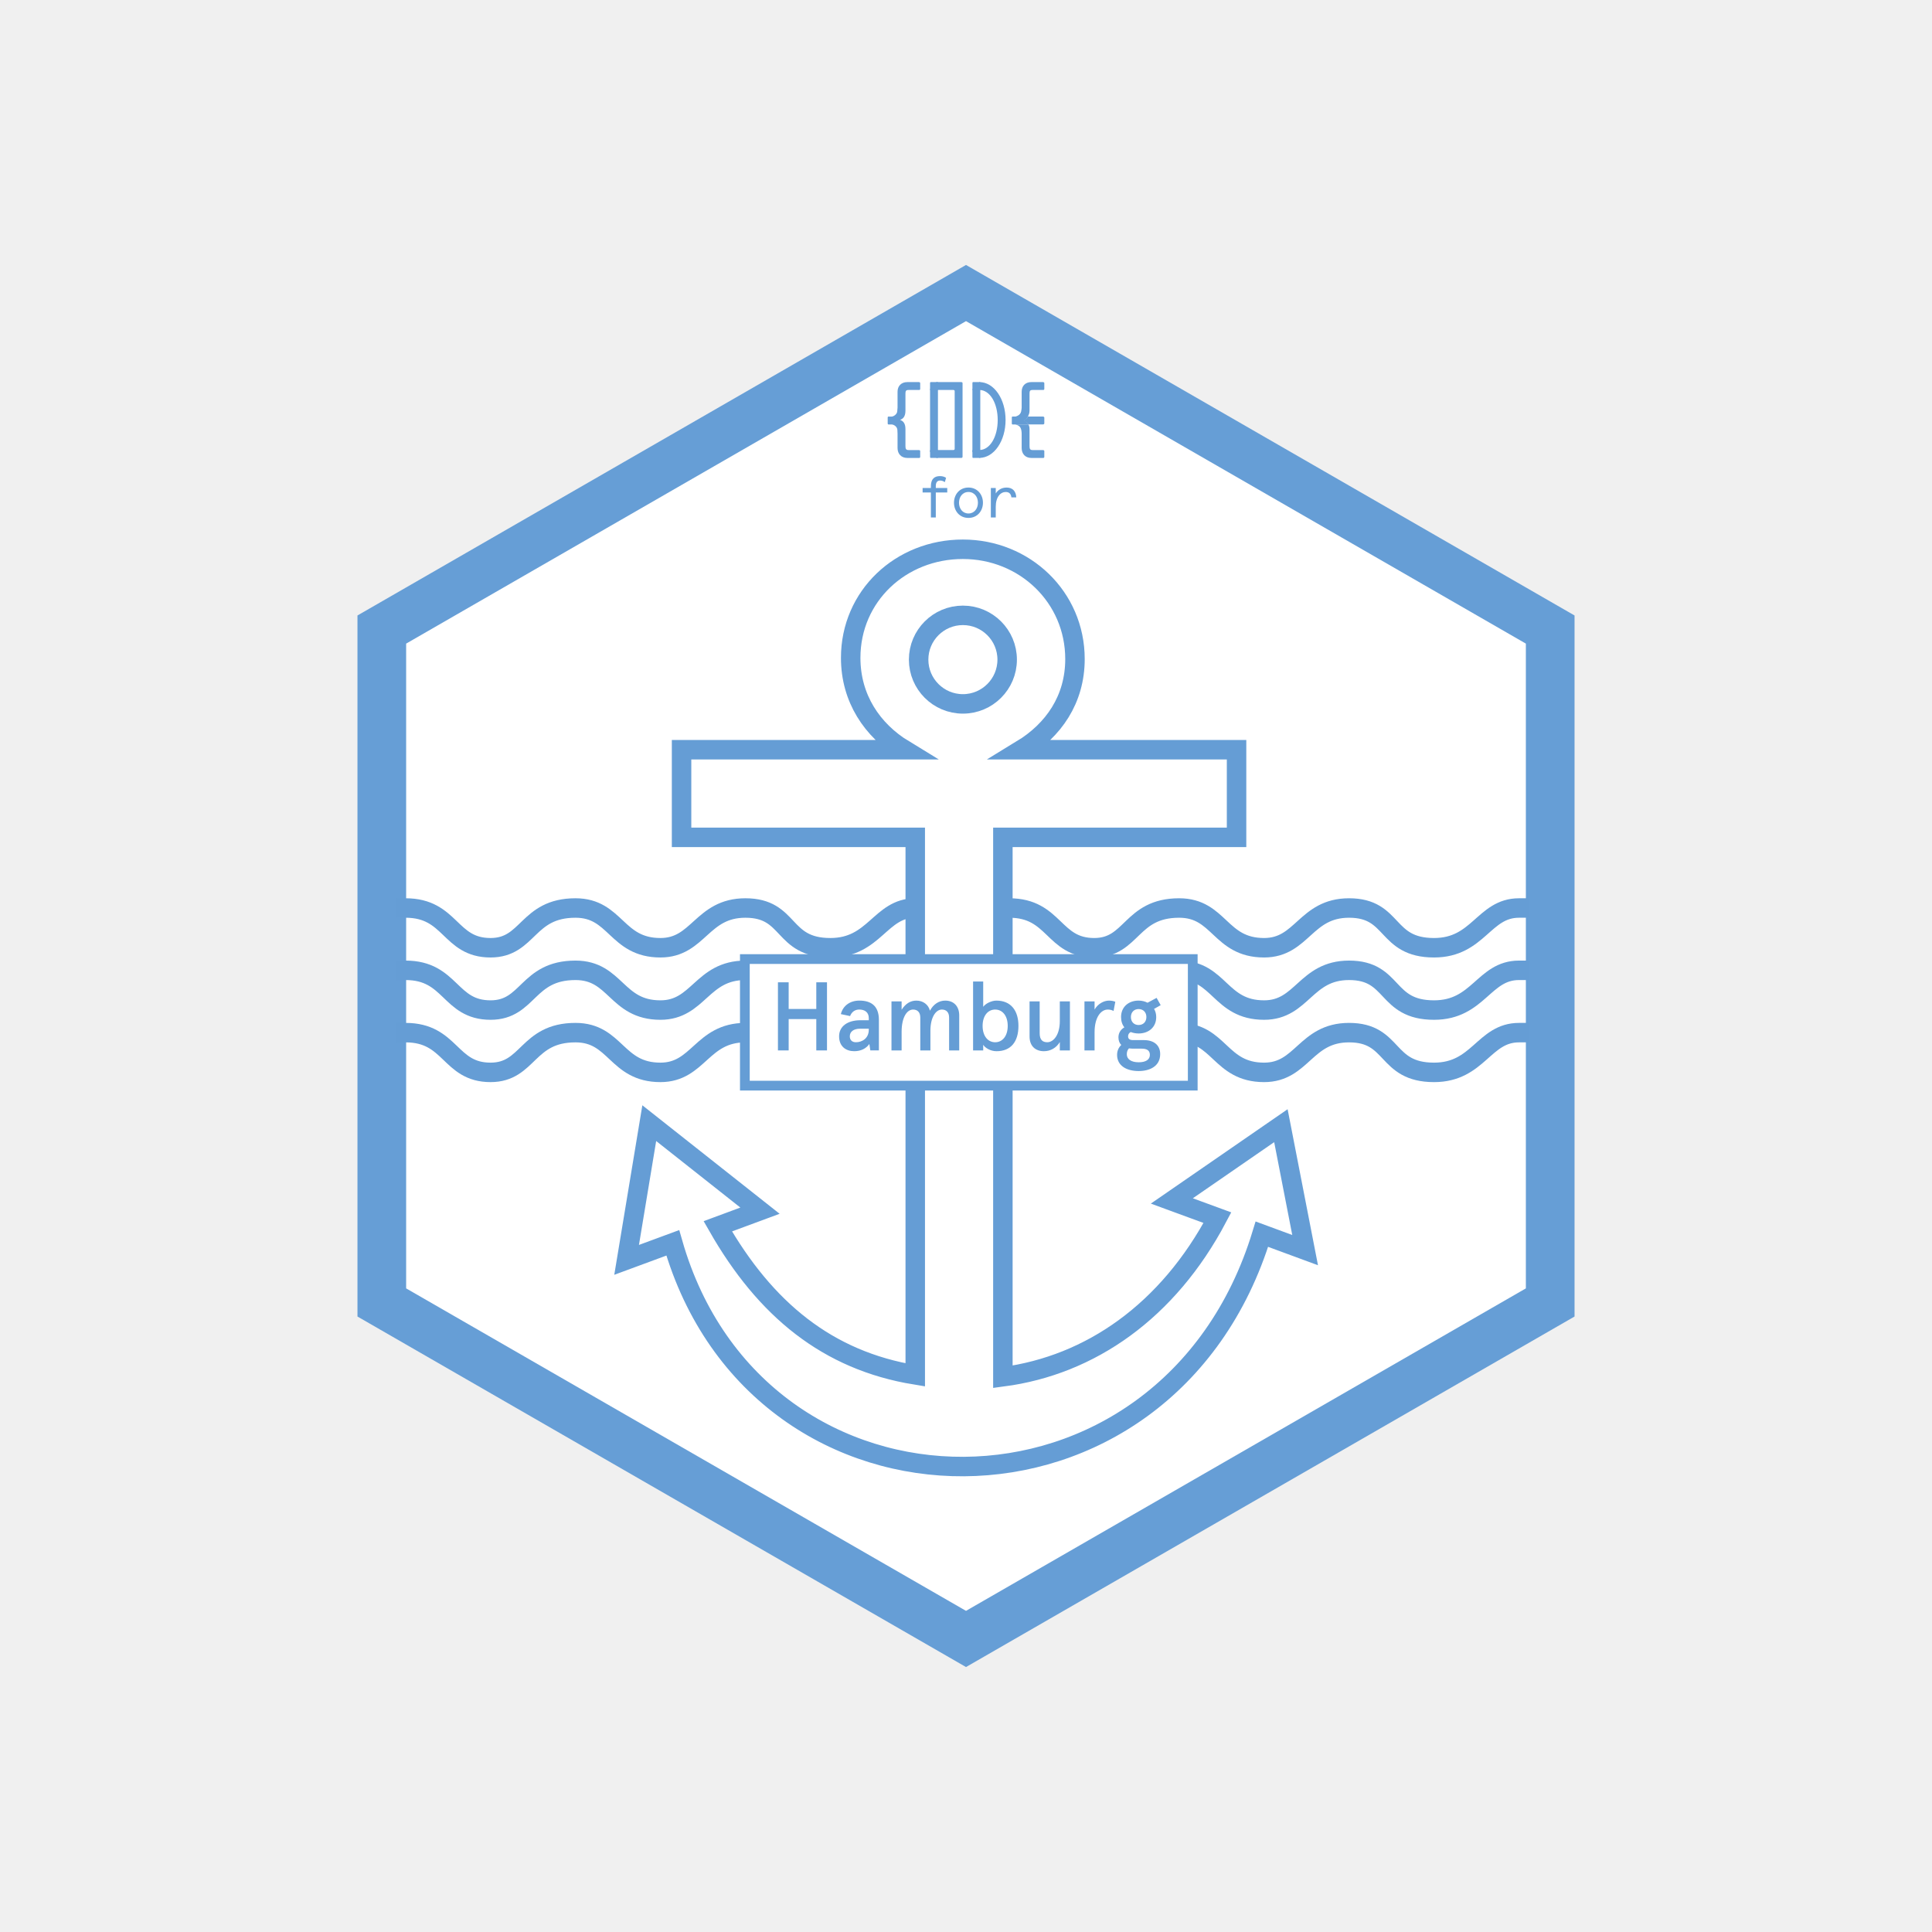
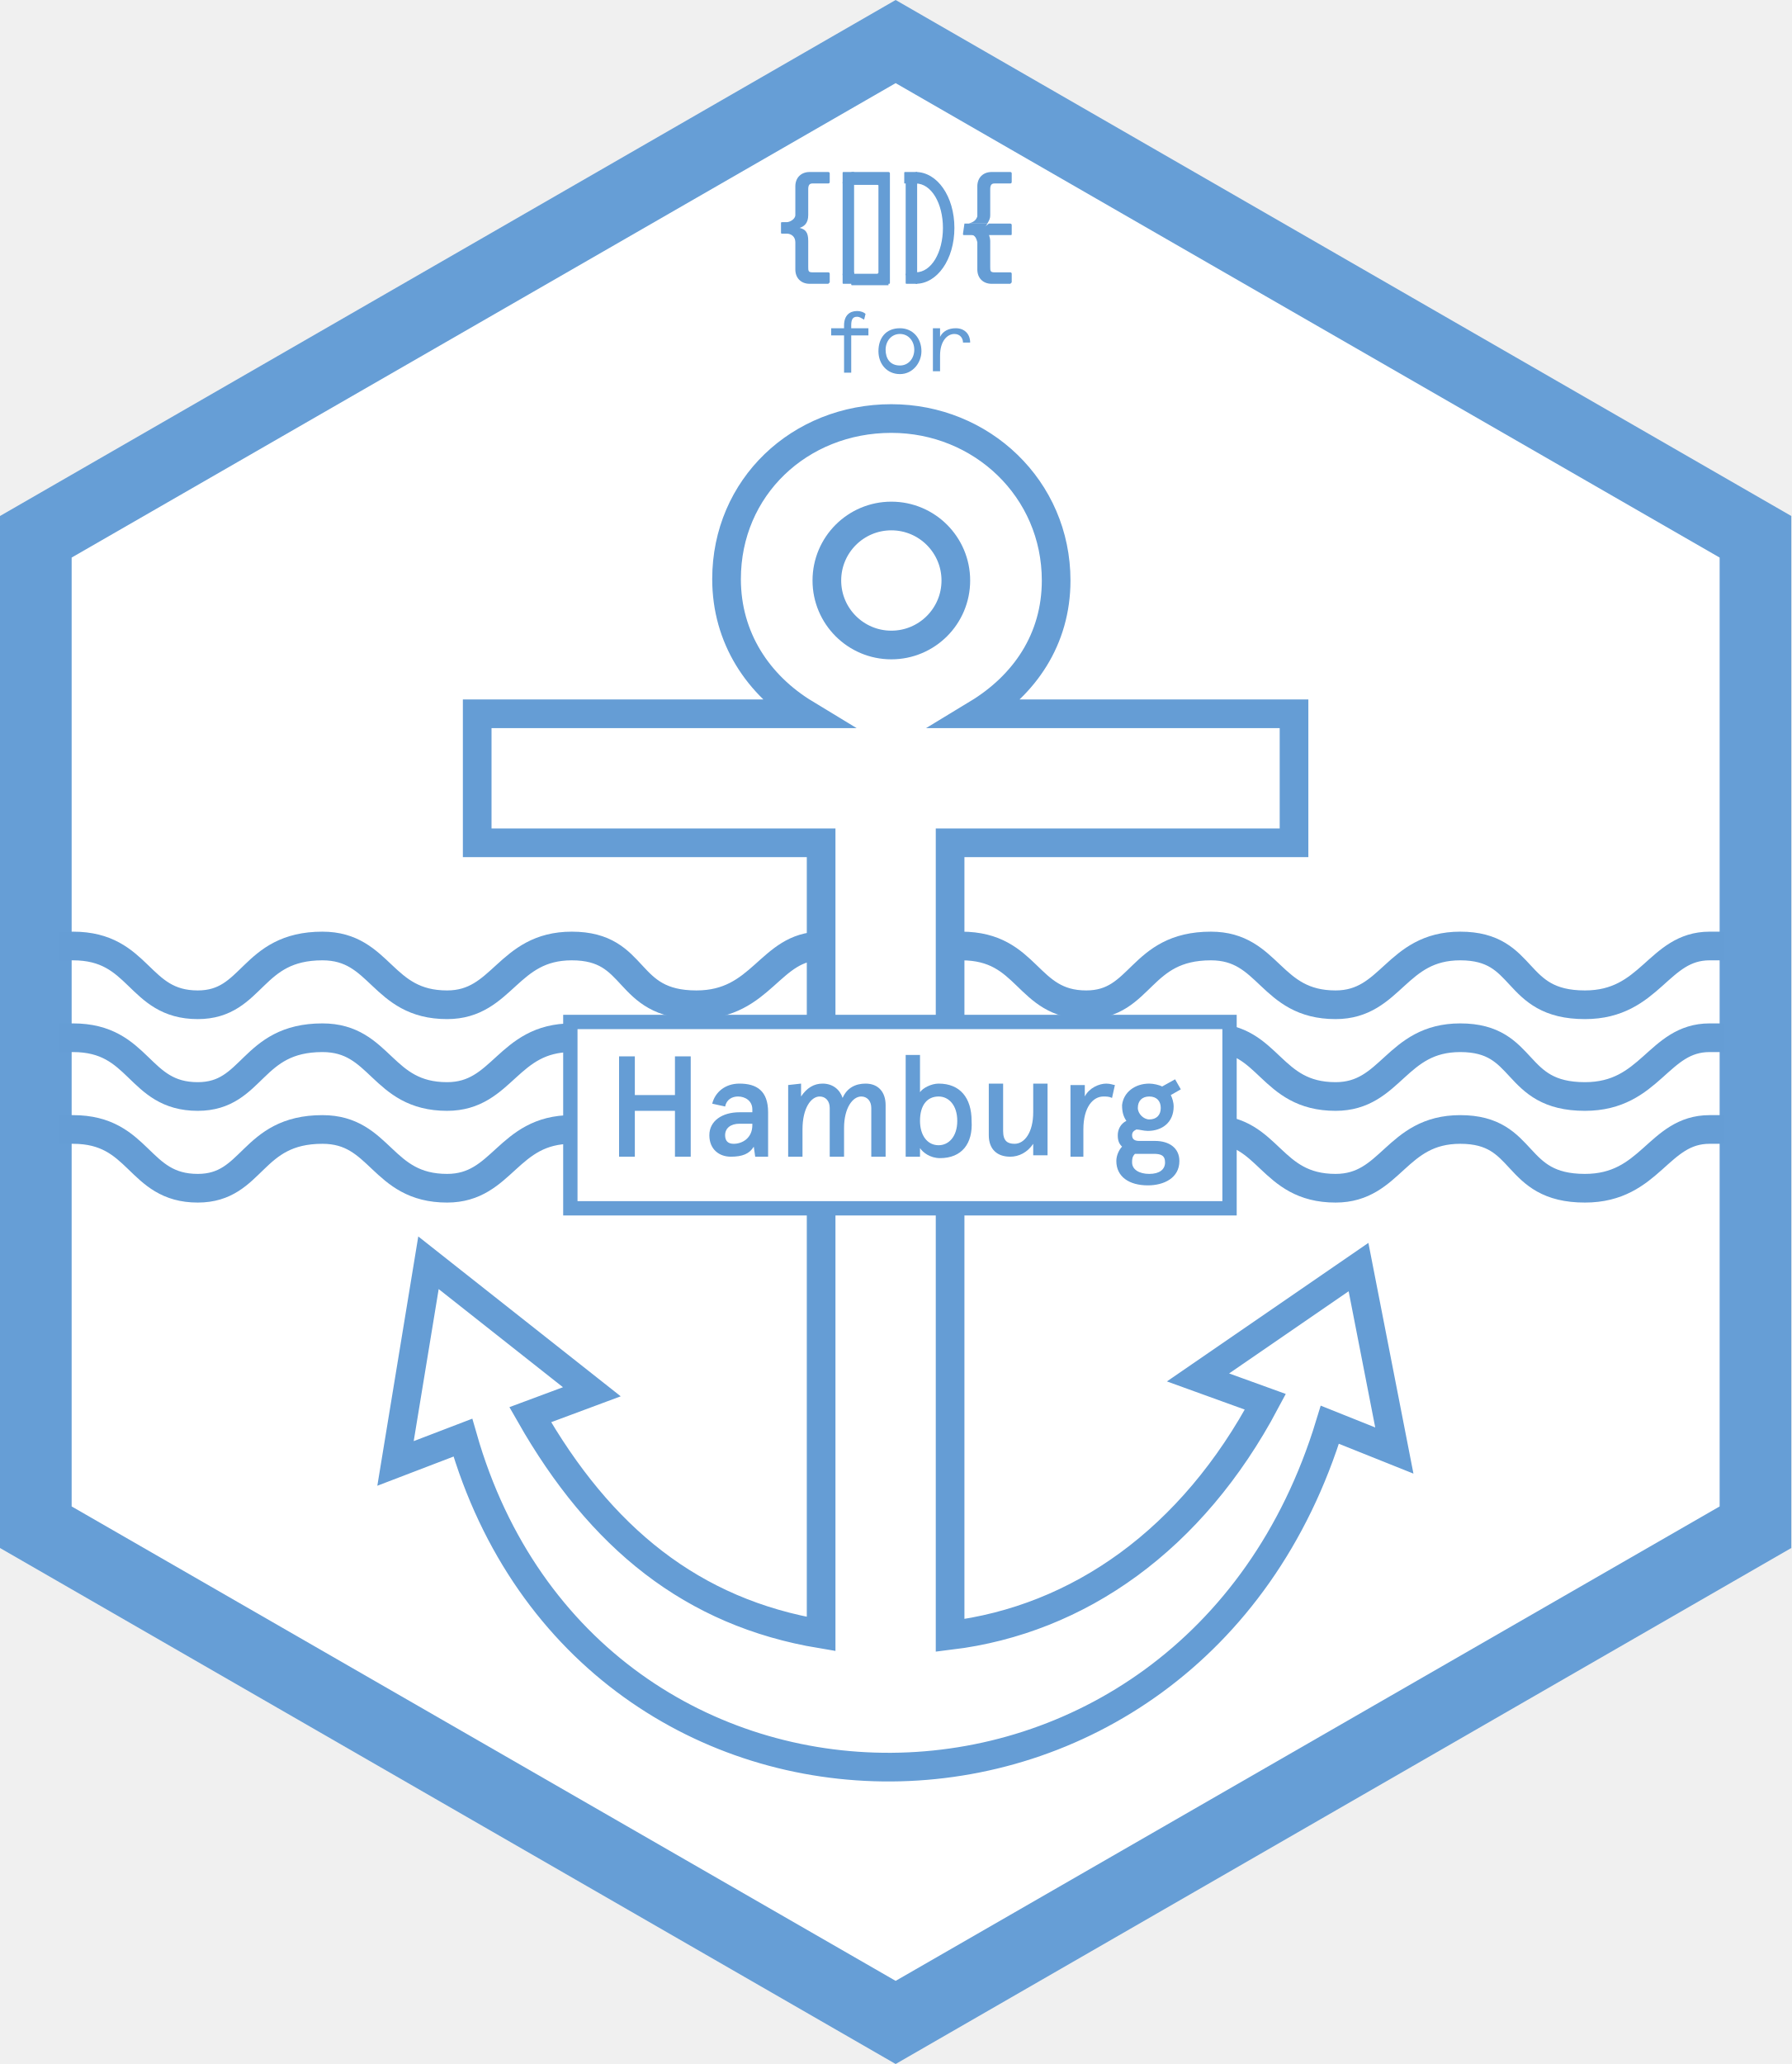
- <svg xmlns="http://www.w3.org/2000/svg" xmlns:xlink="http://www.w3.org/1999/xlink" version="1.1" id="Ebene_1" x="0px" y="0px" width="198.425px" height="198.425px" viewBox="0 0 198.425 198.425" enable-background="new 0 0 198.425 198.425" xml:space="preserve">
-   <polygon fill="#FFFFFF" points="39.213,133.768 39.213,64.658 99.213,30.098 159.213,64.658 159.213,133.768 99.213,168.328 " />
-   <path fill="#669ED6" d="M99.213,32.982l57.5,33.12v66.221l-57.5,33.119l-57.5-33.119V66.102L99.213,32.982z M99.213,27.212l-62.5,36  v72.001l62.5,36l62.5-36V63.212L99.213,27.212z" />
-   <g>
-     <defs>
-       <rect id="SVGID_1_" width="198.425" height="198.425" />
+ <svg xmlns="http://www.w3.org/2000/svg" xmlns:xlink="http://www.w3.org/1999/xlink" version="1.1" id="Ebene_1" x="0px" y="0px" width="125px" height="144px" viewBox="0 0 125 144" style="enable-background:new 0 0 125 144;" xml:space="preserve">
+   <style type="text/css">
+ 	.st0{fill:#FFFFFF;}
+ 	.st1{fill:#669ED6;}
+ 	.st2{clip-path:url(#SVGID_2_);fill:#659DD5;}
+ 	.st3{clip-path:url(#SVGID_4_);fill:#659DD5;}
+ 	.st4{clip-path:url(#SVGID_6_);fill:#659DD5;}
+ 	.st5{clip-path:url(#SVGID_8_);fill:#659DD5;}
+ 	.st6{clip-path:url(#SVGID_10_);fill:#659DD5;}
+ 	.st7{clip-path:url(#SVGID_12_);fill:#659DD5;}
+ 	.st8{clip-path:url(#SVGID_14_);fill:#659DD5;}
+ 	.st9{clip-path:url(#SVGID_16_);fill:#659DD5;}
+ 	.st10{clip-path:url(#SVGID_18_);fill:#659DD5;}
+ 	.st11{clip-path:url(#SVGID_20_);fill:#659DD5;}
+ 	.st12{clip-path:url(#SVGID_22_);fill:#659DD5;}
+ 	.st13{clip-path:url(#SVGID_24_);fill:#659DD5;}
+ 	.st14{clip-path:url(#SVGID_26_);fill:#659DD5;}
+ 	.st15{clip-path:url(#SVGID_28_);fill:#659DD5;}
+ 	.st16{clip-path:url(#SVGID_30_);fill:#659DD5;}
+ 	.st17{clip-path:url(#SVGID_32_);fill:#659DD5;}
+ 	
+ 		.st18{clip-path:url(#SVGID_34_);fill:none;stroke:#659DD5;stroke-width:2;stroke-linecap:square;stroke-linejoin:round;stroke-miterlimit:10;}
+ 	
+ 		.st19{clip-path:url(#SVGID_36_);fill:none;stroke:#659DD5;stroke-width:2;stroke-linecap:square;stroke-linejoin:round;stroke-miterlimit:10;}
+ 	
+ 		.st20{clip-path:url(#SVGID_38_);fill:none;stroke:#659DD5;stroke-width:2;stroke-linecap:square;stroke-linejoin:round;stroke-miterlimit:10;}
+ 	
+ 		.st21{clip-path:url(#SVGID_40_);fill:none;stroke:#659DD5;stroke-width:2;stroke-linecap:square;stroke-linejoin:round;stroke-miterlimit:10;}
+ 	
+ 		.st22{clip-path:url(#SVGID_42_);fill:none;stroke:#659DD5;stroke-width:2;stroke-linecap:square;stroke-linejoin:round;stroke-miterlimit:10;}
+ 	
+ 		.st23{clip-path:url(#SVGID_44_);fill:none;stroke:#659DD5;stroke-width:2;stroke-linecap:square;stroke-linejoin:round;stroke-miterlimit:10;}
+ 	.st24{clip-path:url(#SVGID_46_);fill:#FFFFFF;}
+ 	.st25{clip-path:url(#SVGID_48_);fill:none;stroke:#659DD5;stroke-width:2;stroke-miterlimit:10;}
+ 	.st26{clip-path:url(#SVGID_50_);fill:none;stroke:#659DD5;stroke-width:2;stroke-miterlimit:10;}
+ 	.st27{clip-path:url(#SVGID_52_);fill:#FFFFFF;}
+ 	.st28{clip-path:url(#SVGID_54_);fill:none;stroke:#659DD5;stroke-miterlimit:10;}
+ 	.st29{clip-path:url(#SVGID_56_);fill:#659DD5;}
+ 	.st30{clip-path:url(#SVGID_58_);fill:#659DD5;}
+ 	.st31{clip-path:url(#SVGID_60_);fill:#659DD5;}
+ 	.st32{clip-path:url(#SVGID_62_);fill:#659DD5;}
+ 	.st33{clip-path:url(#SVGID_64_);fill:#659DD5;}
+ 	.st34{clip-path:url(#SVGID_66_);fill:#659DD5;}
+ 	.st35{clip-path:url(#SVGID_68_);fill:#659DD5;}
+ </style>
+   <polygon class="st0" points="2.5,106.6 2.5,37.4 62.5,2.9 122.5,37.4 122.5,106.6 62.5,141.1 " />
+   <path class="st1" d="M62.5,5.8L120,38.9v66.2l-57.5,33.1L5,105.1V38.9L62.5,5.8z M62.5,0L0,36v72l62.5,36l62.5-36V36L62.5,0z" />
+   <g>
+     <defs>
+       <rect id="SVGID_1_" x="-36.7" y="-27.2" width="198.4" height="198.4" />
    </defs>
    <clipPath id="SVGID_2_">
-       <use xlink:href="#SVGID_1_" overflow="visible" />
-     </clipPath>
-     <path clip-path="url(#SVGID_2_)" fill="#659DD5" d="M97.041,49.516c-0.186-0.12-0.324-0.162-0.486-0.162   c-0.287,0-0.444,0.18-0.444,0.57v0.197h1.176v0.457h-1.176v2.566h-0.504v-2.566h-0.851v-0.457h0.851v-0.185   c0-0.732,0.354-1.038,0.93-1.038c0.275,0,0.461,0.072,0.629,0.174L97.041,49.516z" />
-     <path clip-path="url(#SVGID_2_)" fill="#659DD5" d="M99.465,50.073c0.924,0,1.488,0.726,1.488,1.559c0,0.834-0.564,1.56-1.488,1.56   s-1.486-0.726-1.486-1.56C97.979,50.799,98.541,50.073,99.465,50.073 M99.465,52.736c0.617,0,0.973-0.522,0.973-1.104   c0-0.581-0.355-1.103-0.973-1.103s-0.971,0.522-0.971,1.103C98.494,52.214,98.848,52.736,99.465,52.736" />
-     <path clip-path="url(#SVGID_2_)" fill="#659DD5" d="M103.875,51.081c-0.043-0.348-0.223-0.552-0.582-0.552   c-0.527,0-1.025,0.498-1.025,1.524v1.091h-0.504v-3.022h0.504v0.557c0.232-0.366,0.611-0.605,1.115-0.605   c0.6,0,0.959,0.36,0.994,1.007H103.875z" />
-     <polygon clip-path="url(#SVGID_2_)" fill="#659DD5" points="95.521,39.951 95.521,40.051 95.521,46.426 96.053,46.426    96.204,46.426 96.331,46.426 96.331,39.951  " />
-     <path clip-path="url(#SVGID_2_)" fill="#659DD5" d="M98.73,47.032c0.055,0,0.129-0.05,0.129-0.105v-7.584   c0-0.056-0.074-0.101-0.129-0.101h-2.527c-0.057,0-0.077,0.023-0.077,0.051v0.151v0.505c0,0.056,0.02,0.103,0.077,0.103h1.718   c0.055,0,0.129,0.044,0.129,0.1v5.965c0,0.056-0.074,0.105-0.129,0.105h-1.718c-0.057,0-0.077,0.019-0.077,0.047v0.152v0.506   c0,0.055,0.02,0.105,0.077,0.105H98.73z" />
-     <polygon clip-path="url(#SVGID_2_)" fill="#659DD5" points="99.871,39.951 99.871,40.051 99.871,46.426 100.551,46.426    100.68,46.426 100.68,39.951  " />
-     <path clip-path="url(#SVGID_2_)" fill="#659DD5" d="M100.578,47.028v-0.809c1.113,0,1.891-1.383,1.891-3.084   c0-1.7-0.777-3.084-1.891-3.084v-0.809c1.52,0,2.699,1.746,2.699,3.893C103.277,45.281,102.098,47.028,100.578,47.028" />
-     <path clip-path="url(#SVGID_2_)" fill="#659DD5" d="M92.182,44.541v1.115v0.359c0,0.605,0.389,1.018,1,1.018h0.172h0.496h0.584   c0.027,0,0.074-0.051,0.074-0.106v-0.607c0-0.055-0.07-0.097-0.125-0.097h-0.582h-0.297h-0.183c-0.26,0-0.328-0.111-0.328-0.41   v-0.178v-0.973v-0.594c0-0.61-0.249-0.835-0.551-0.945c0.302-0.11,0.551-0.335,0.551-0.944v-0.422v-1.069v-0.254   c0-0.294,0.058-0.382,0.328-0.382h0.228h0.291h0.594c0.027,0,0.074-0.046,0.074-0.101v-0.607c0-0.056-0.07-0.101-0.125-0.101   h-0.486h-0.459h-0.256c-0.611,0-1,0.396-1,0.988v0.318v1.323c0,0-0.02,0.303-0.035,0.407c-0.037,0.273-0.373,0.508-0.58,0.505   h-0.319c-0.056,0-0.078,0.043-0.078,0.099v0.607c0,0.055,0.022,0.103,0.078,0.103h0.291c0.264-0.004,0.6,0.219,0.625,0.552   C92.171,44.242,92.182,44.541,92.182,44.541" />
-     <path clip-path="url(#SVGID_2_)" fill="#659DD5" d="M96.203,39.242h-0.287h-0.32c-0.057,0-0.077,0.046-0.077,0.101v0.187v0.42   v0.102h0.077h0.607h0.127V39.95v-0.607v-0.101H96.203z" />
-     <path clip-path="url(#SVGID_2_)" fill="#659DD5" d="M95.521,46.32v0.287v0.32c0,0.055,0.018,0.105,0.074,0.105h0.188h0.42h0.127   v-0.105V46.32v-0.097h-0.127h-0.608h-0.074V46.32z" />
-     <path clip-path="url(#SVGID_2_)" fill="#659DD5" d="M100.551,39.242h-0.287h-0.32c-0.057,0-0.072,0.046-0.072,0.101v0.187v0.42   v0.102h0.072h0.607h0.129V39.95v-0.607v-0.101H100.551z" />
-     <path clip-path="url(#SVGID_2_)" fill="#659DD5" d="M99.871,46.32v0.287v0.32c0,0.055,0.016,0.105,0.072,0.105h0.188h0.42h0.129   v-0.105V46.32v-0.097h-0.129h-0.607h-0.072V46.32z" />
-     <path clip-path="url(#SVGID_2_)" fill="#659DD5" d="M104.93,44.541v1.115v0.359c0,0.605,0.379,1.018,0.992,1.018h0.172h0.494h0.584   c0.029,0,0.084-0.051,0.084-0.106v-0.607c0-0.055-0.078-0.097-0.133-0.097h-0.582h-0.297h-0.184c-0.262,0-0.322-0.111-0.322-0.41   v-0.178v-0.973v-0.594c0-0.196-0.057-0.374-0.102-0.475h-1.359c0.373,0.101,0.533,0.235,0.609,0.559   C104.926,44.313,104.93,44.541,104.93,44.541" />
-     <path clip-path="url(#SVGID_2_)" fill="#659DD5" d="M104.871,42.278c-0.078,0.265-0.254,0.404-0.564,0.505h1.273   c0.078-0.202,0.158-0.337,0.158-0.605v-0.421v-1.069v-0.254c0-0.295,0.051-0.382,0.322-0.382h0.229h0.289h0.594   c0.029,0,0.084-0.046,0.084-0.102v-0.607c0-0.055-0.078-0.101-0.133-0.101h-0.486h-0.459h-0.256c-0.614,0-0.992,0.397-0.992,0.989   v0.318v1.322C104.93,41.871,104.91,42.146,104.871,42.278" />
-     <path clip-path="url(#SVGID_2_)" fill="#659DD5" d="M105.068,43.194c0.205,0.075,0.43,0.196,0.568,0.398h1.486   c0.055,0,0.134-0.047,0.134-0.103v-0.607c0-0.056-0.079-0.099-0.134-0.099h-1.543C105.479,42.986,105.238,43.132,105.068,43.194" />
-     <path clip-path="url(#SVGID_2_)" fill="#659DD5" d="M103.988,42.783c-0.057,0-0.07,0.043-0.07,0.099v0.607   c0,0.055,0.014,0.104,0.07,0.104h0.289h1.359c-0.092-0.203-0.318-0.342-0.48-0.405c0.17-0.062,0.322-0.203,0.424-0.405h-1.273   H103.988z" />
-     <path clip-path="url(#SVGID_2_)" fill="none" stroke="#659DD5" stroke-width="2" stroke-linecap="square" stroke-linejoin="round" stroke-miterlimit="10" d="   M94.006,93.256c-3.628,0-4.149,4.082-8.725,4.082c-5.051,0-4.031-4.082-8.725-4.082c-4.489,0-4.797,4.082-8.726,4.082   c-4.56,0-4.56-4.082-8.724-4.082c-5,0-4.797,4.082-8.725,4.082c-4.236,0-4.031-4.082-8.726-4.082" />
-     <path clip-path="url(#SVGID_2_)" fill="none" stroke="#659DD5" stroke-width="2" stroke-linecap="square" stroke-linejoin="round" stroke-miterlimit="10" d="   M156.006,93.256c-3.628,0-4.149,4.082-8.725,4.082c-5.052,0-4.031-4.082-8.726-4.082c-4.489,0-4.797,4.082-8.726,4.082   c-4.561,0-4.561-4.082-8.725-4.082c-5,0-4.797,4.082-8.725,4.082c-4.236,0-4.031-4.082-8.726-4.082" />
-     <path clip-path="url(#SVGID_2_)" fill="none" stroke="#659DD5" stroke-width="2" stroke-linecap="square" stroke-linejoin="round" stroke-miterlimit="10" d="   M94.006,99.656c-3.628,0-4.149,4.082-8.725,4.082c-5.051,0-4.031-4.082-8.725-4.082c-4.489,0-4.797,4.082-8.726,4.082   c-4.56,0-4.56-4.082-8.724-4.082c-5,0-4.797,4.082-8.725,4.082c-4.236,0-4.031-4.082-8.726-4.082" />
-     <path clip-path="url(#SVGID_2_)" fill="none" stroke="#659DD5" stroke-width="2" stroke-linecap="square" stroke-linejoin="round" stroke-miterlimit="10" d="   M156.006,99.656c-3.628,0-4.149,4.082-8.725,4.082c-5.052,0-4.031-4.082-8.726-4.082c-4.489,0-4.797,4.082-8.726,4.082   c-4.561,0-4.561-4.082-8.725-4.082c-5,0-4.797,4.082-8.725,4.082c-4.236,0-4.031-4.082-8.726-4.082" />
-     <path clip-path="url(#SVGID_2_)" fill="none" stroke="#659DD5" stroke-width="2" stroke-linecap="square" stroke-linejoin="round" stroke-miterlimit="10" d="   M94.006,106.056c-3.628,0-4.149,4.082-8.725,4.082c-5.051,0-4.031-4.082-8.725-4.082c-4.489,0-4.797,4.082-8.726,4.082   c-4.56,0-4.56-4.082-8.724-4.082c-5,0-4.797,4.082-8.725,4.082c-4.236,0-4.031-4.082-8.726-4.082" />
-     <path clip-path="url(#SVGID_2_)" fill="none" stroke="#659DD5" stroke-width="2" stroke-linecap="square" stroke-linejoin="round" stroke-miterlimit="10" d="   M156.006,106.056c-3.628,0-4.149,4.082-8.725,4.082c-5.052,0-4.031-4.082-8.726-4.082c-4.489,0-4.797,4.082-8.726,4.082   c-4.561,0-4.561-4.082-8.725-4.082c-5,0-4.797,4.082-8.725,4.082c-4.236,0-4.031-4.082-8.726-4.082" />
-     <path clip-path="url(#SVGID_2_)" fill="#FFFFFF" d="M134.042,128.393l-2.488-12.78l-11.201,7.729l4.681,1.718   C119.959,134.654,112,140.214,103,141.404V86h24v-9h-22.079c3.287-2,5.484-5.168,5.484-9.312c0-6.362-5.156-11.276-11.517-11.276   c-6.362,0-11.518,4.793-11.518,11.154c0,4.145,2.197,7.434,5.484,9.434H70v9h24v55.207c-9-1.475-15.396-6.711-20.279-15.261   l4.334-1.604l-11.373-8.989l-2.326,14.041l4.741-1.75c8.767,30.659,50.797,30.91,60.504-0.889L134.042,128.393z" />
-     <path clip-path="url(#SVGID_2_)" fill="none" stroke="#659DD5" stroke-width="2" stroke-miterlimit="10" d="M134.042,128.393   l-2.488-12.78l-11.201,7.729l4.681,1.718C119.959,134.654,112,140.214,103,141.404V86h24v-9h-22.079   c3.287-2,5.484-5.168,5.484-9.312c0-6.362-5.156-11.276-11.517-11.276c-6.362,0-11.518,4.793-11.518,11.154   c0,4.145,2.197,7.434,5.484,9.434H70v9h24v55.207c-9-1.475-15.396-6.711-20.279-15.261l4.334-1.604l-11.373-8.989l-2.326,14.041   l4.741-1.75c8.767,30.659,50.797,30.91,60.504-0.889L134.042,128.393z" />
-     <circle clip-path="url(#SVGID_2_)" fill="none" stroke="#659DD5" stroke-width="2" stroke-miterlimit="10" cx="98.894" cy="67.746" r="4.547" />
-     <rect x="76.5" y="98.5" clip-path="url(#SVGID_2_)" fill="#FFFFFF" width="46" height="13" />
-     <rect x="76.5" y="98.5" clip-path="url(#SVGID_2_)" fill="none" stroke="#659DD5" stroke-miterlimit="10" width="46" height="13" />
-     <polygon clip-path="url(#SVGID_2_)" fill="#659DD5" points="79.898,100.887 80.999,100.887 80.999,103.625 83.837,103.625    83.837,100.887 84.936,100.887 84.936,107.883 83.837,107.883 83.837,104.664 80.999,104.664 80.999,107.883 79.898,107.883  " />
-     <path clip-path="url(#SVGID_2_)" fill="#659DD5" d="M88.357,104.784h0.871v-0.22c0-0.63-0.451-0.88-0.98-0.88   c-0.41,0-0.77,0.22-0.94,0.671l-0.949-0.201c0.209-0.85,0.93-1.389,1.899-1.389c1.17,0,2.009,0.51,2.009,1.988v3.129h-0.88   l-0.1-0.66c-0.33,0.46-0.85,0.74-1.559,0.74c-0.84,0-1.549-0.48-1.549-1.529C86.179,105.394,87.068,104.784,88.357,104.784    M87.908,107.043c0.641,0,1.32-0.41,1.32-1.279v-0.11h-0.91c-0.64,0-1.039,0.3-1.039,0.78   C87.279,106.773,87.469,107.043,87.908,107.043" />
-     <path clip-path="url(#SVGID_2_)" fill="#659DD5" d="M92.6,102.846v0.859c0.408-0.63,0.908-0.939,1.518-0.939   c0.679,0,1.24,0.409,1.39,1.039c0.35-0.66,0.92-1.039,1.569-1.039c0.919,0,1.439,0.629,1.439,1.509v3.608h-1.039v-3.379   c0-0.549-0.301-0.819-0.74-0.819c-0.619,0-1.18,0.79-1.18,2.179v2.02h-1.039v-3.379c0-0.549-0.299-0.819-0.74-0.819   c-0.629,0-1.178,0.79-1.178,2.288v1.91h-1.041v-5.037H92.6z" />
-     <path clip-path="url(#SVGID_2_)" fill="#659DD5" d="M102.348,107.963c-0.659,0-1.199-0.371-1.369-0.66v0.58h-1.039v-7.076h1.039   v2.598c0.23-0.329,0.85-0.639,1.35-0.639c1.51,0,2.27,1.039,2.27,2.598C104.598,106.973,103.838,107.963,102.348,107.963    M102.209,103.685c-0.75,0-1.291,0.64-1.291,1.679c0,1.04,0.541,1.68,1.291,1.68c0.748,0,1.289-0.64,1.289-1.68   C103.498,104.324,102.957,103.685,102.209,103.685" />
-     <path clip-path="url(#SVGID_2_)" fill="#659DD5" d="M108.848,107.883v-0.859c-0.359,0.6-0.959,0.939-1.629,0.939   c-0.879,0-1.479-0.53-1.479-1.51v-3.607h1.039v3.277c0,0.68,0.309,0.92,0.779,0.92c0.65,0,1.289-0.77,1.289-2.159v-2.038h1.039   v5.037H108.848z" />
-     <path clip-path="url(#SVGID_2_)" fill="#659DD5" d="M111.379,107.883v-5.037h1.039v0.839c0.35-0.6,0.951-0.919,1.49-0.919   c0.27,0,0.49,0.06,0.639,0.119l-0.18,0.949c-0.16-0.1-0.379-0.149-0.59-0.149c-0.67,0-1.359,0.739-1.359,2.329v1.869H111.379z" />
-     <path clip-path="url(#SVGID_2_)" fill="#659DD5" d="M116.938,102.766c0.34,0,0.65,0.08,0.92,0.219l0.93-0.499l0.42,0.749   l-0.68,0.381c0.141,0.239,0.221,0.52,0.221,0.839c0,1.06-0.791,1.688-1.811,1.688c-0.299,0-0.578-0.059-0.809-0.149   c-0.18,0.101-0.27,0.25-0.27,0.44c0,0.27,0.17,0.389,0.52,0.389h1.109c0.988,0,1.668,0.49,1.668,1.439   c0,1.25-1.078,1.739-2.207,1.739c-1.27,0-2.219-0.56-2.219-1.659c0-0.43,0.17-0.779,0.43-1.02c-0.182-0.18-0.291-0.439-0.291-0.789   c0-0.449,0.24-0.81,0.609-1.02c-0.219-0.27-0.34-0.63-0.34-1.06C115.139,103.404,115.918,102.766,116.938,102.766 M116.459,107.703   c-0.18,0-0.35-0.011-0.51-0.031c-0.15,0.16-0.221,0.351-0.221,0.61c0,0.499,0.451,0.819,1.221,0.819c0.719,0,1.148-0.27,1.148-0.76   c0-0.479-0.34-0.639-0.83-0.639H116.459z M116.938,105.273c0.471,0,0.801-0.319,0.801-0.819c0-0.499-0.33-0.819-0.801-0.819   c-0.459,0-0.789,0.32-0.789,0.819C116.148,104.954,116.479,105.273,116.938,105.273" />
+       <use xlink:href="#SVGID_1_" style="overflow:visible;" />
+     </clipPath>
+     <path class="st2" d="M60.3,22.3c-0.2-0.1-0.3-0.2-0.5-0.2c-0.3,0-0.4,0.2-0.4,0.6v0.2h1.2v0.5h-1.2v2.6h-0.5v-2.6H58v-0.5h0.9v-0.2   c0-0.7,0.4-1,0.9-1c0.3,0,0.5,0.1,0.6,0.2L60.3,22.3z" />
+   </g>
+   <g>
+     <defs>
+       <rect id="SVGID_3_" x="-36.7" y="-27.2" width="198.4" height="198.4" />
+     </defs>
+     <clipPath id="SVGID_4_">
+       <use xlink:href="#SVGID_3_" style="overflow:visible;" />
+     </clipPath>
+     <path class="st3" d="M62.8,22.9c0.9,0,1.5,0.7,1.5,1.6c0,0.8-0.6,1.6-1.5,1.6s-1.5-0.7-1.5-1.6C61.3,23.6,61.8,22.9,62.8,22.9    M62.8,25.5c0.6,0,1-0.5,1-1.1c0-0.6-0.4-1.1-1-1.1s-1,0.5-1,1.1C61.8,25,62.1,25.5,62.8,25.5" />
+   </g>
+   <g>
+     <defs>
+       <rect id="SVGID_5_" x="-36.7" y="-27.2" width="198.4" height="198.4" />
+     </defs>
+     <clipPath id="SVGID_6_">
+       <use xlink:href="#SVGID_5_" style="overflow:visible;" />
+     </clipPath>
+     <path class="st4" d="M67.2,23.9c0-0.3-0.2-0.6-0.6-0.6c-0.5,0-1,0.5-1,1.5v1.1h-0.5v-3h0.5v0.6c0.2-0.4,0.6-0.6,1.1-0.6   c0.6,0,1,0.4,1,1H67.2z" />
+   </g>
+   <g>
+     <defs>
+       <rect id="SVGID_7_" x="-36.7" y="-27.2" width="198.4" height="198.4" />
+     </defs>
+     <clipPath id="SVGID_8_">
+       <use xlink:href="#SVGID_7_" style="overflow:visible;" />
+     </clipPath>
+     <polygon class="st5" points="58.8,12.7 58.8,12.8 58.8,19.2 59.3,19.2 59.5,19.2 59.6,19.2 59.6,12.7  " />
+   </g>
+   <g>
+     <defs>
+       <rect id="SVGID_9_" x="-36.7" y="-27.2" width="198.4" height="198.4" />
+     </defs>
+     <clipPath id="SVGID_10_">
+       <use xlink:href="#SVGID_9_" style="overflow:visible;" />
+     </clipPath>
+     <path class="st6" d="M62,19.8c0.1,0,0.1,0,0.1-0.1v-7.6c0-0.1-0.1-0.1-0.1-0.1h-2.5c-0.1,0-0.1,0-0.1,0.1v0.2v0.5   c0,0.1,0,0.1,0.1,0.1h1.7c0.1,0,0.1,0,0.1,0.1v6c0,0.1-0.1,0.1-0.1,0.1h-1.7c-0.1,0-0.1,0-0.1,0v0.2v0.5c0,0.1,0,0.1,0.1,0.1H62z" />
+   </g>
+   <g>
+     <defs>
+       <rect id="SVGID_11_" x="-36.7" y="-27.2" width="198.4" height="198.4" />
+     </defs>
+     <clipPath id="SVGID_12_">
+       <use xlink:href="#SVGID_11_" style="overflow:visible;" />
+     </clipPath>
+     <polygon class="st7" points="63.2,12.7 63.2,12.8 63.2,19.2 63.8,19.2 64,19.2 64,12.7  " />
+   </g>
+   <g>
+     <defs>
+       <rect id="SVGID_13_" x="-36.7" y="-27.2" width="198.4" height="198.4" />
+     </defs>
+     <clipPath id="SVGID_14_">
+       <use xlink:href="#SVGID_13_" style="overflow:visible;" />
+     </clipPath>
+     <path class="st8" d="M63.9,19.8V19c1.1,0,1.9-1.4,1.9-3.1c0-1.7-0.8-3.1-1.9-3.1V12c1.5,0,2.7,1.7,2.7,3.9   C66.6,18.1,65.4,19.8,63.9,19.8" />
+   </g>
+   <g>
+     <defs>
+       <rect id="SVGID_15_" x="-36.7" y="-27.2" width="198.4" height="198.4" />
+     </defs>
+     <clipPath id="SVGID_16_">
+       <use xlink:href="#SVGID_15_" style="overflow:visible;" />
+     </clipPath>
+     <path class="st9" d="M55.5,17.3v1.1v0.4c0,0.6,0.4,1,1,1h0.2h0.5h0.6c0,0,0.1-0.1,0.1-0.1v-0.6c0-0.1-0.1-0.1-0.1-0.1h-0.6h-0.3   h-0.2c-0.3,0-0.3-0.1-0.3-0.4v-0.2v-1v-0.6c0-0.6-0.2-0.8-0.6-0.9c0.3-0.1,0.6-0.3,0.6-0.9v-0.4v-1.1v-0.3c0-0.3,0.1-0.4,0.3-0.4   h0.2h0.3h0.6c0,0,0.1,0,0.1-0.1v-0.6c0-0.1-0.1-0.1-0.1-0.1h-0.5h-0.5h-0.3c-0.6,0-1,0.4-1,1v0.3v1.3c0,0,0,0.3,0,0.4   c0,0.3-0.4,0.5-0.6,0.5h-0.3c-0.1,0-0.1,0-0.1,0.1v0.6c0,0.1,0,0.1,0.1,0.1h0.3c0.3,0,0.6,0.2,0.6,0.6C55.5,17,55.5,17.3,55.5,17.3   " />
+   </g>
+   <g>
+     <defs>
+       <rect id="SVGID_17_" x="-36.7" y="-27.2" width="198.4" height="198.4" />
+     </defs>
+     <clipPath id="SVGID_18_">
+       <use xlink:href="#SVGID_17_" style="overflow:visible;" />
+     </clipPath>
+     <path class="st10" d="M59.5,12h-0.3h-0.3c-0.1,0-0.1,0-0.1,0.1v0.2v0.4v0.1h0.1h0.6h0.1v-0.1v-0.6V12H59.5z" />
+   </g>
+   <g>
+     <defs>
+       <rect id="SVGID_19_" x="-36.7" y="-27.2" width="198.4" height="198.4" />
+     </defs>
+     <clipPath id="SVGID_20_">
+       <use xlink:href="#SVGID_19_" style="overflow:visible;" />
+     </clipPath>
+     <path class="st11" d="M58.8,19.1v0.3v0.3c0,0.1,0,0.1,0.1,0.1h0.2h0.4h0.1v-0.1v-0.6V19h-0.1L58.8,19.1L58.8,19.1L58.8,19.1z" />
+   </g>
+   <g>
+     <defs>
+       <rect id="SVGID_21_" x="-36.7" y="-27.2" width="198.4" height="198.4" />
+     </defs>
+     <clipPath id="SVGID_22_">
+       <use xlink:href="#SVGID_21_" style="overflow:visible;" />
+     </clipPath>
+     <path class="st12" d="M63.8,12h-0.3h-0.3c-0.1,0-0.1,0-0.1,0.1v0.2v0.4v0.1h0.1h0.6H64v-0.1v-0.6V12H63.8z" />
+   </g>
+   <g>
+     <defs>
+       <rect id="SVGID_23_" x="-36.7" y="-27.2" width="198.4" height="198.4" />
+     </defs>
+     <clipPath id="SVGID_24_">
+       <use xlink:href="#SVGID_23_" style="overflow:visible;" />
+     </clipPath>
+     <path class="st13" d="M63.2,19.1v0.3v0.3c0,0.1,0,0.1,0.1,0.1h0.2h0.4H64v-0.1v-0.6V19h-0.1L63.2,19.1L63.2,19.1L63.2,19.1   L63.2,19.1z" />
+   </g>
+   <g>
+     <defs>
+       <rect id="SVGID_25_" x="-36.7" y="-27.2" width="198.4" height="198.4" />
+     </defs>
+     <clipPath id="SVGID_26_">
+       <use xlink:href="#SVGID_25_" style="overflow:visible;" />
+     </clipPath>
+     <path class="st14" d="M68.2,17.3v1.1v0.4c0,0.6,0.4,1,1,1h0.2h0.5h0.6c0,0,0.1-0.1,0.1-0.1v-0.6c0-0.1-0.1-0.1-0.1-0.1h-0.6h-0.3   h-0.2c-0.3,0-0.3-0.1-0.3-0.4v-0.2v-1v-0.6c0-0.2-0.1-0.4-0.1-0.5h-1.4c0.4,0.1,0.5,0.2,0.6,0.6C68.2,17.1,68.2,17.3,68.2,17.3" />
+   </g>
+   <g>
+     <defs>
+       <rect id="SVGID_27_" x="-36.7" y="-27.2" width="198.4" height="198.4" />
+     </defs>
+     <clipPath id="SVGID_28_">
+       <use xlink:href="#SVGID_27_" style="overflow:visible;" />
+     </clipPath>
+     <path class="st15" d="M68.2,15.1c-0.1,0.3-0.3,0.4-0.6,0.5h1.3c0.1-0.2,0.2-0.3,0.2-0.6v-0.4v-1.1v-0.3c0-0.3,0.1-0.4,0.3-0.4h0.2   h0.3h0.6c0,0,0.1,0,0.1-0.1v-0.6c0-0.1-0.1-0.1-0.1-0.1h-0.5h-0.5h-0.3c-0.6,0-1,0.4-1,1v0.3v1.3C68.2,14.7,68.2,14.9,68.2,15.1" />
+   </g>
+   <g>
+     <defs>
+       <rect id="SVGID_29_" x="-36.7" y="-27.2" width="198.4" height="198.4" />
+     </defs>
+     <clipPath id="SVGID_30_">
+       <use xlink:href="#SVGID_29_" style="overflow:visible;" />
+     </clipPath>
+     <path class="st16" d="M68.4,16c0.2,0.1,0.4,0.2,0.6,0.4h1.5c0.1,0,0.1,0,0.1-0.1v-0.6c0-0.1-0.1-0.1-0.1-0.1h-1.5   C68.8,15.8,68.5,15.9,68.4,16" />
+   </g>
+   <g>
+     <defs>
+       <rect id="SVGID_31_" x="-36.7" y="-27.2" width="198.4" height="198.4" />
+     </defs>
+     <clipPath id="SVGID_32_">
+       <use xlink:href="#SVGID_31_" style="overflow:visible;" />
+     </clipPath>
+     <path class="st17" d="M67.3,15.6C67.2,15.6,67.2,15.6,67.3,15.6l-0.1,0.7c0,0.1,0,0.1,0.1,0.1h0.3h1.4c-0.1-0.2-0.3-0.3-0.5-0.4   c0.2-0.1,0.3-0.2,0.4-0.4h-1.3H67.3z" />
+   </g>
+   <g>
+     <defs>
+       <rect id="SVGID_33_" x="-36.7" y="-27.2" width="198.4" height="198.4" />
+     </defs>
+     <clipPath id="SVGID_34_">
+       <use xlink:href="#SVGID_33_" style="overflow:visible;" />
+     </clipPath>
+     <path class="st18" d="M57.3,66c-3.6,0-4.1,4.1-8.7,4.1c-5.1,0-4-4.1-8.7-4.1c-4.5,0-4.8,4.1-8.7,4.1c-4.6,0-4.6-4.1-8.7-4.1   c-5,0-4.8,4.1-8.7,4.1c-4.2,0-4-4.1-8.7-4.1" />
+   </g>
+   <g>
+     <defs>
+       <rect id="SVGID_35_" x="-36.7" y="-27.2" width="198.4" height="198.4" />
+     </defs>
+     <clipPath id="SVGID_36_">
+       <use xlink:href="#SVGID_35_" style="overflow:visible;" />
+     </clipPath>
+     <path class="st19" d="M119.3,66c-3.6,0-4.1,4.1-8.7,4.1c-5.1,0-4-4.1-8.7-4.1c-4.5,0-4.8,4.1-8.7,4.1c-4.6,0-4.6-4.1-8.7-4.1   c-5,0-4.8,4.1-8.7,4.1c-4.2,0-4-4.1-8.7-4.1" />
+   </g>
+   <g>
+     <defs>
+       <rect id="SVGID_37_" x="-36.7" y="-27.2" width="198.4" height="198.4" />
+     </defs>
+     <clipPath id="SVGID_38_">
+       <use xlink:href="#SVGID_37_" style="overflow:visible;" />
+     </clipPath>
+     <path class="st20" d="M57.3,72.4c-3.6,0-4.1,4.1-8.7,4.1c-5.1,0-4-4.1-8.7-4.1c-4.5,0-4.8,4.1-8.7,4.1c-4.6,0-4.6-4.1-8.7-4.1   c-5,0-4.8,4.1-8.7,4.1c-4.2,0-4-4.1-8.7-4.1" />
+   </g>
+   <g>
+     <defs>
+       <rect id="SVGID_39_" x="-36.7" y="-27.2" width="198.4" height="198.4" />
+     </defs>
+     <clipPath id="SVGID_40_">
+       <use xlink:href="#SVGID_39_" style="overflow:visible;" />
+     </clipPath>
+     <path class="st21" d="M119.3,72.4c-3.6,0-4.1,4.1-8.7,4.1c-5.1,0-4-4.1-8.7-4.1c-4.5,0-4.8,4.1-8.7,4.1c-4.6,0-4.6-4.1-8.7-4.1   c-5,0-4.8,4.1-8.7,4.1c-4.2,0-4-4.1-8.7-4.1" />
+   </g>
+   <g>
+     <defs>
+       <rect id="SVGID_41_" x="-36.7" y="-27.2" width="198.4" height="198.4" />
+     </defs>
+     <clipPath id="SVGID_42_">
+       <use xlink:href="#SVGID_41_" style="overflow:visible;" />
+     </clipPath>
+     <path class="st22" d="M57.3,78.8c-3.6,0-4.1,4.1-8.7,4.1c-5.1,0-4-4.1-8.7-4.1c-4.5,0-4.8,4.1-8.7,4.1c-4.6,0-4.6-4.1-8.7-4.1   c-5,0-4.8,4.1-8.7,4.1c-4.2,0-4-4.1-8.7-4.1" />
+   </g>
+   <g>
+     <defs>
+       <rect id="SVGID_43_" x="-36.7" y="-27.2" width="198.4" height="198.4" />
+     </defs>
+     <clipPath id="SVGID_44_">
+       <use xlink:href="#SVGID_43_" style="overflow:visible;" />
+     </clipPath>
+     <path class="st23" d="M119.3,78.8c-3.6,0-4.1,4.1-8.7,4.1c-5.1,0-4-4.1-8.7-4.1c-4.5,0-4.8,4.1-8.7,4.1c-4.6,0-4.6-4.1-8.7-4.1   c-5,0-4.8,4.1-8.7,4.1c-4.2,0-4-4.1-8.7-4.1" />
+   </g>
+   <g>
+     <defs>
+       <rect id="SVGID_45_" x="-36.7" y="-27.2" width="198.4" height="198.4" />
+     </defs>
+     <clipPath id="SVGID_46_">
+       <use xlink:href="#SVGID_45_" style="overflow:visible;" />
+     </clipPath>
+     <path class="st24" d="M97.3,101.2l-2.5-12.8l-11.2,7.7l4.7,1.7c-5.1,9.6-13,15.2-22,16.3V58.8h24v-9H68.2c3.3-2,5.5-5.2,5.5-9.3   c0-6.4-5.2-11.3-11.5-11.3c-6.4,0-11.5,4.8-11.5,11.2c0,4.1,2.2,7.4,5.5,9.4H33.3v9h24V114c-9-1.5-15.4-6.7-20.3-15.3l4.3-1.6   l-11.4-9l-2.3,14l4.7-1.8c8.8,30.7,50.8,30.9,60.5-0.9L97.3,101.2z" />
+   </g>
+   <g>
+     <defs>
+       <rect id="SVGID_47_" x="-36.7" y="-27.2" width="198.4" height="198.4" />
+     </defs>
+     <clipPath id="SVGID_48_">
+       <use xlink:href="#SVGID_47_" style="overflow:visible;" />
+     </clipPath>
+     <path class="st25" d="M97.3,101.2l-2.5-12.8l-11.2,7.7l4.7,1.7c-5.1,9.6-13,15.2-22,16.3V58.8h24v-9H68.2c3.3-2,5.5-5.2,5.5-9.3   c0-6.4-5.2-11.3-11.5-11.3c-6.4,0-11.5,4.8-11.5,11.2c0,4.1,2.2,7.4,5.5,9.4H33.3v9h24V114c-9-1.5-15.4-6.7-20.3-15.3l4.3-1.6   l-11.4-9l-2.3,14l4.7-1.8c8.8,30.7,50.8,30.9,60.5-0.9L97.3,101.2z" />
+   </g>
+   <g>
+     <defs>
+       <rect id="SVGID_49_" x="-36.7" y="-27.2" width="198.4" height="198.4" />
+     </defs>
+     <clipPath id="SVGID_50_">
+       <use xlink:href="#SVGID_49_" style="overflow:visible;" />
+     </clipPath>
+     <circle class="st26" cx="62.2" cy="40.5" r="4.5" />
+   </g>
+   <g>
+     <defs>
+       <rect id="SVGID_51_" x="-36.7" y="-27.2" width="198.4" height="198.4" />
+     </defs>
+     <clipPath id="SVGID_52_">
+       <use xlink:href="#SVGID_51_" style="overflow:visible;" />
+     </clipPath>
+     <rect x="39.8" y="71.3" class="st27" width="46" height="13" />
+   </g>
+   <g>
+     <defs>
+       <rect id="SVGID_53_" x="-36.7" y="-27.2" width="198.4" height="198.4" />
+     </defs>
+     <clipPath id="SVGID_54_">
+       <use xlink:href="#SVGID_53_" style="overflow:visible;" />
+     </clipPath>
+     <rect x="39.8" y="71.3" class="st28" width="46" height="13" />
+   </g>
+   <g>
+     <defs>
+       <rect id="SVGID_55_" x="-36.7" y="-27.2" width="198.4" height="198.4" />
+     </defs>
+     <clipPath id="SVGID_56_">
+       <use xlink:href="#SVGID_55_" style="overflow:visible;" />
+     </clipPath>
+     <polygon class="st29" points="43.2,73.7 44.3,73.7 44.3,76.4 47.1,76.4 47.1,73.7 48.2,73.7 48.2,80.7 47.1,80.7 47.1,77.5    44.3,77.5 44.3,80.7 43.2,80.7  " />
+   </g>
+   <g>
+     <defs>
+       <rect id="SVGID_57_" x="-36.7" y="-27.2" width="198.4" height="198.4" />
+     </defs>
+     <clipPath id="SVGID_58_">
+       <use xlink:href="#SVGID_57_" style="overflow:visible;" />
+     </clipPath>
+     <path class="st30" d="M51.6,77.6h0.9v-0.2c0-0.6-0.5-0.9-1-0.9c-0.4,0-0.8,0.2-0.9,0.7l-0.9-0.2c0.2-0.8,0.9-1.4,1.9-1.4   c1.2,0,2,0.5,2,2v3.1h-0.9L52.6,80c-0.3,0.5-0.8,0.7-1.6,0.7c-0.8,0-1.5-0.5-1.5-1.5C49.5,78.2,50.4,77.6,51.6,77.6 M51.2,79.8   c0.6,0,1.3-0.4,1.3-1.3v-0.1h-0.9c-0.6,0-1,0.3-1,0.8C50.6,79.6,50.8,79.8,51.2,79.8" />
+   </g>
+   <g>
+     <defs>
+       <rect id="SVGID_59_" x="-36.7" y="-27.2" width="198.4" height="198.4" />
+     </defs>
+     <clipPath id="SVGID_60_">
+       <use xlink:href="#SVGID_59_" style="overflow:visible;" />
+     </clipPath>
+     <path class="st31" d="M55.9,75.6v0.9c0.4-0.6,0.9-0.9,1.5-0.9c0.7,0,1.2,0.4,1.4,1c0.3-0.7,0.9-1,1.6-1c0.9,0,1.4,0.6,1.4,1.5v3.6   h-1v-3.4c0-0.5-0.3-0.8-0.7-0.8c-0.6,0-1.2,0.8-1.2,2.2v2h-1v-3.4c0-0.5-0.3-0.8-0.7-0.8c-0.6,0-1.2,0.8-1.2,2.3v1.9h-1v-5   L55.9,75.6L55.9,75.6z" />
+   </g>
+   <g>
+     <defs>
+       <rect id="SVGID_61_" x="-36.7" y="-27.2" width="198.4" height="198.4" />
+     </defs>
+     <clipPath id="SVGID_62_">
+       <use xlink:href="#SVGID_61_" style="overflow:visible;" />
+     </clipPath>
+     <path class="st32" d="M65.6,80.8c-0.7,0-1.2-0.4-1.4-0.7v0.6h-1v-7.1h1v2.6c0.2-0.3,0.8-0.6,1.3-0.6c1.5,0,2.3,1,2.3,2.6   C67.9,79.8,67.1,80.8,65.6,80.8 M65.5,76.5c-0.8,0-1.3,0.6-1.3,1.7c0,1,0.5,1.7,1.3,1.7c0.7,0,1.3-0.6,1.3-1.7S66.2,76.5,65.5,76.5   " />
+   </g>
+   <g>
+     <defs>
+       <rect id="SVGID_63_" x="-36.7" y="-27.2" width="198.4" height="198.4" />
+     </defs>
+     <clipPath id="SVGID_64_">
+       <use xlink:href="#SVGID_63_" style="overflow:visible;" />
+     </clipPath>
+     <path class="st33" d="M72.1,80.7v-0.9c-0.4,0.6-1,0.9-1.6,0.9c-0.9,0-1.5-0.5-1.5-1.5v-3.6h1v3.3c0,0.7,0.3,0.9,0.8,0.9   c0.7,0,1.3-0.8,1.3-2.2v-2h1v5H72.1z" />
+   </g>
+   <g>
+     <defs>
+       <rect id="SVGID_65_" x="-36.7" y="-27.2" width="198.4" height="198.4" />
+     </defs>
+     <clipPath id="SVGID_66_">
+       <use xlink:href="#SVGID_65_" style="overflow:visible;" />
+     </clipPath>
+     <path class="st34" d="M74.7,80.7v-5h1v0.8c0.3-0.6,1-0.9,1.5-0.9c0.3,0,0.5,0.1,0.6,0.1l-0.2,0.9c-0.2-0.1-0.4-0.1-0.6-0.1   c-0.7,0-1.4,0.7-1.4,2.3v1.9H74.7z" />
+   </g>
+   <g>
+     <defs>
+       <rect id="SVGID_67_" x="-36.7" y="-27.2" width="198.4" height="198.4" />
+     </defs>
+     <clipPath id="SVGID_68_">
+       <use xlink:href="#SVGID_67_" style="overflow:visible;" />
+     </clipPath>
+     <path class="st35" d="M80.2,75.6c0.3,0,0.7,0.1,0.9,0.2l0.9-0.5l0.4,0.7l-0.7,0.4c0.1,0.2,0.2,0.5,0.2,0.8c0,1.1-0.8,1.7-1.8,1.7   c-0.3,0-0.6-0.1-0.8-0.1c-0.2,0.1-0.3,0.2-0.3,0.4c0,0.3,0.2,0.4,0.5,0.4h1.1c1,0,1.7,0.5,1.7,1.4c0,1.2-1.1,1.7-2.2,1.7   c-1.3,0-2.2-0.6-2.2-1.7c0-0.4,0.2-0.8,0.4-1c-0.2-0.2-0.3-0.4-0.3-0.8c0-0.4,0.2-0.8,0.6-1c-0.2-0.3-0.3-0.6-0.3-1.1   C78.4,76.2,79.2,75.6,80.2,75.6 M79.7,80.5c-0.2,0-0.3,0-0.5,0c-0.2,0.2-0.2,0.4-0.2,0.6c0,0.5,0.5,0.8,1.2,0.8   c0.7,0,1.1-0.3,1.1-0.8c0-0.5-0.3-0.6-0.8-0.6L79.7,80.5L79.7,80.5z M80.2,78.1c0.5,0,0.8-0.3,0.8-0.8c0-0.5-0.3-0.8-0.8-0.8   c-0.5,0-0.8,0.3-0.8,0.8C79.4,77.7,79.8,78.1,80.2,78.1" />
  </g>
</svg>
